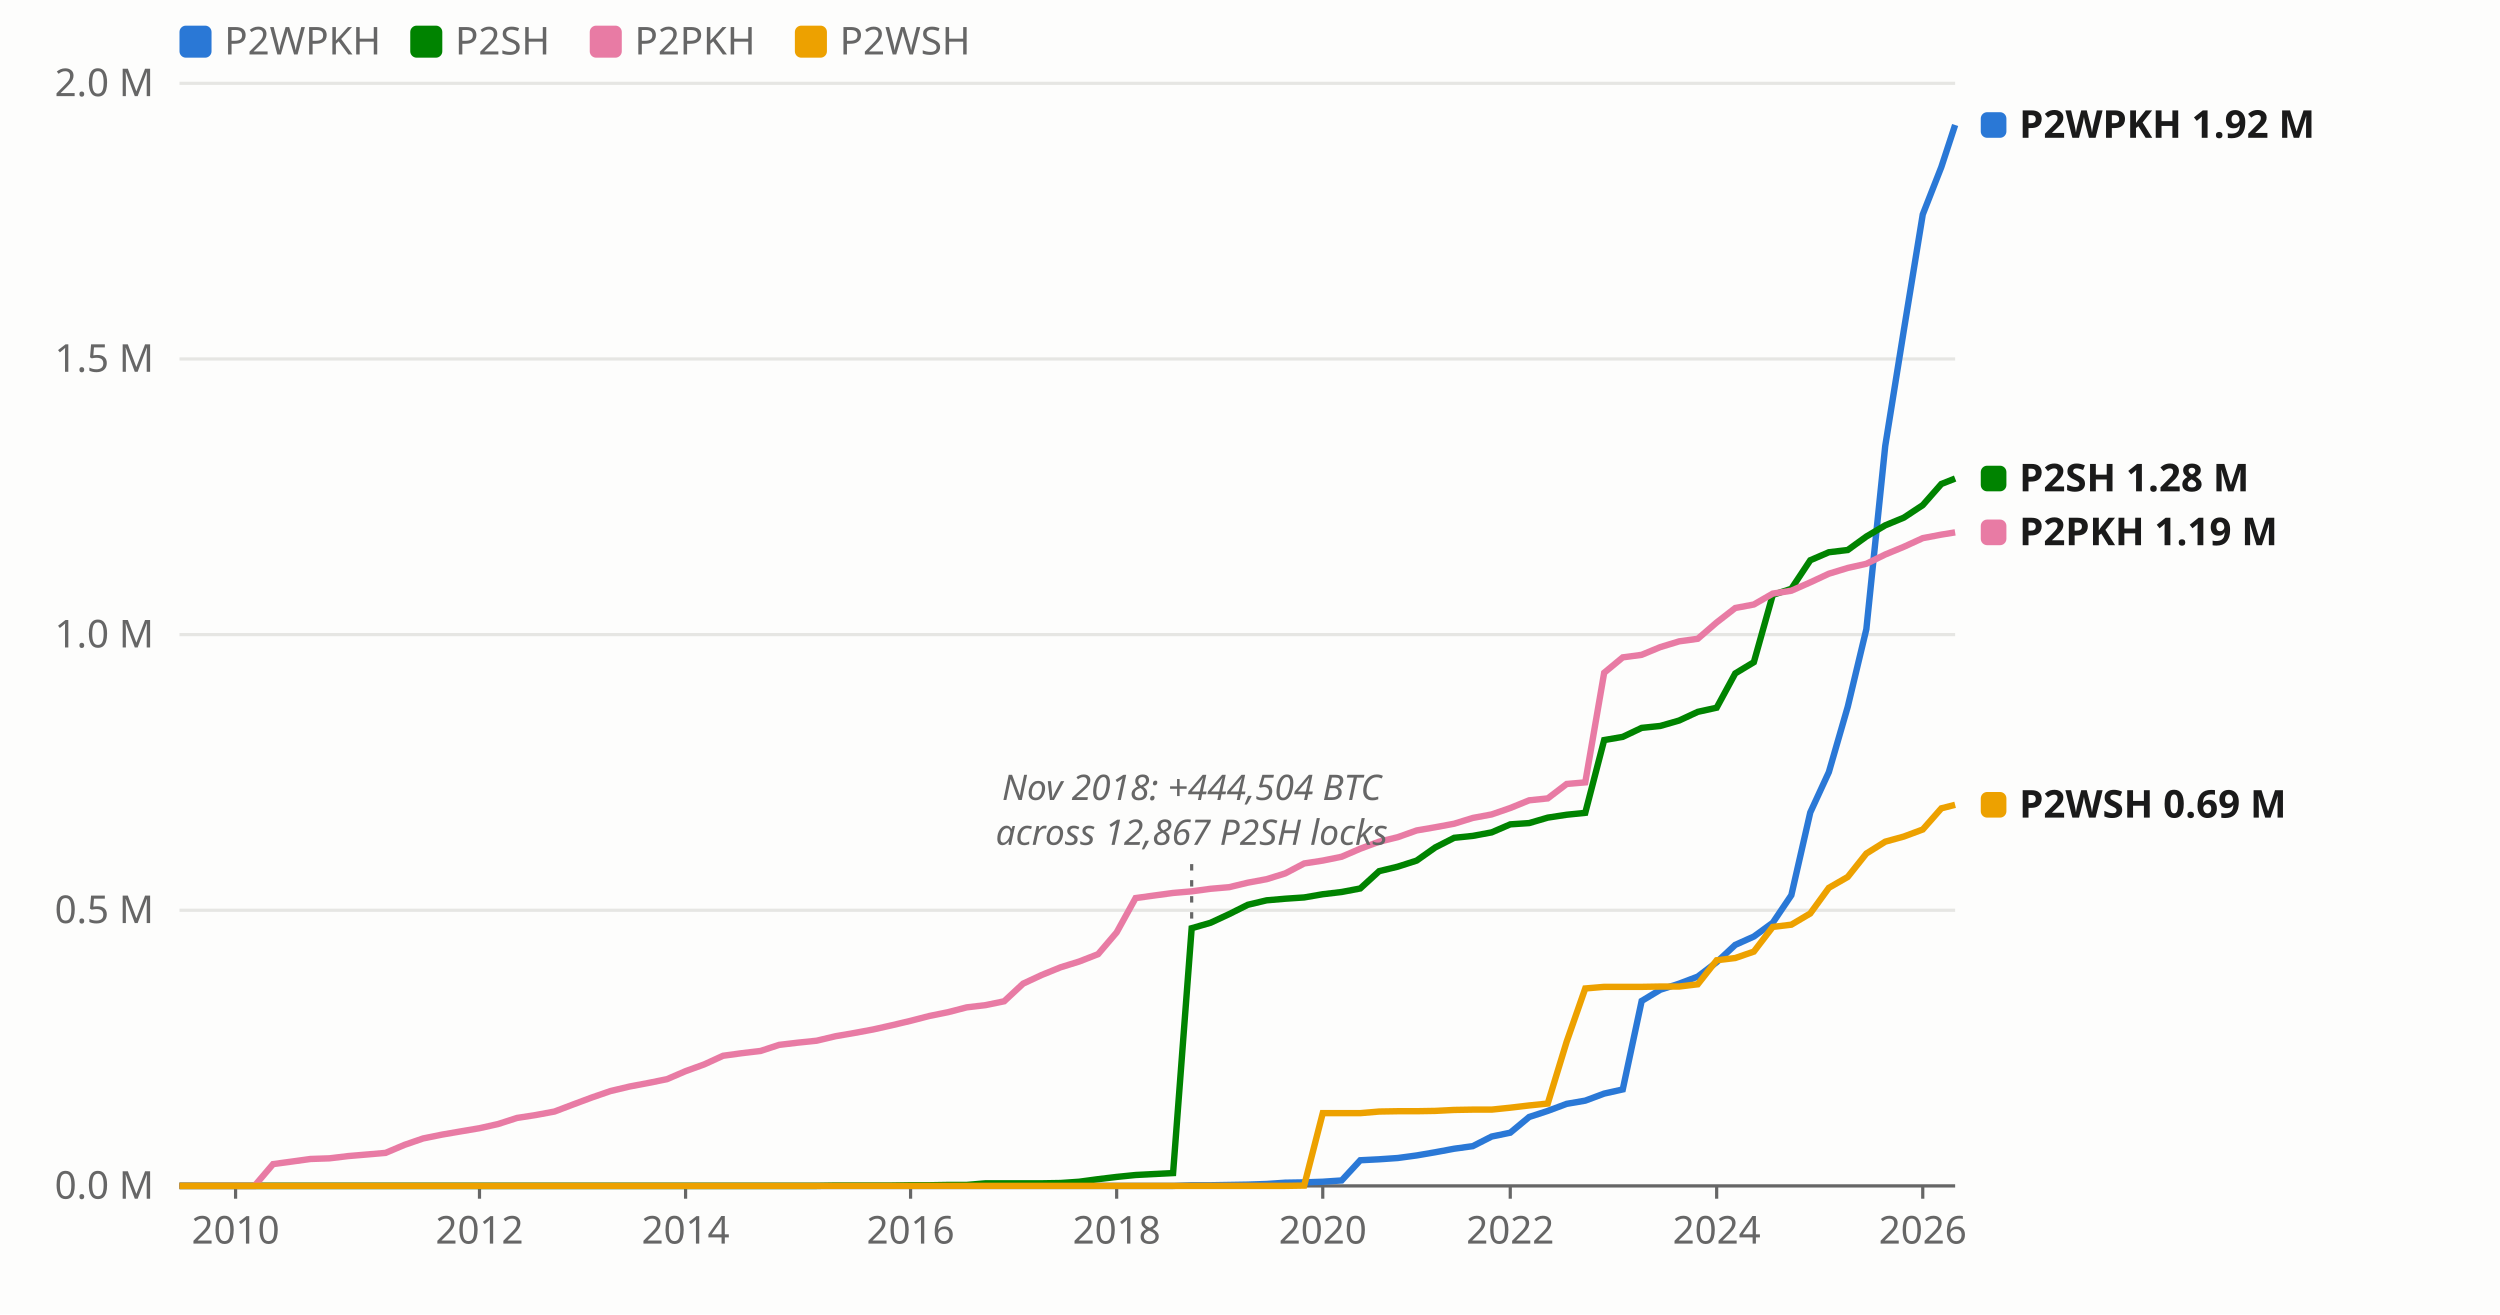
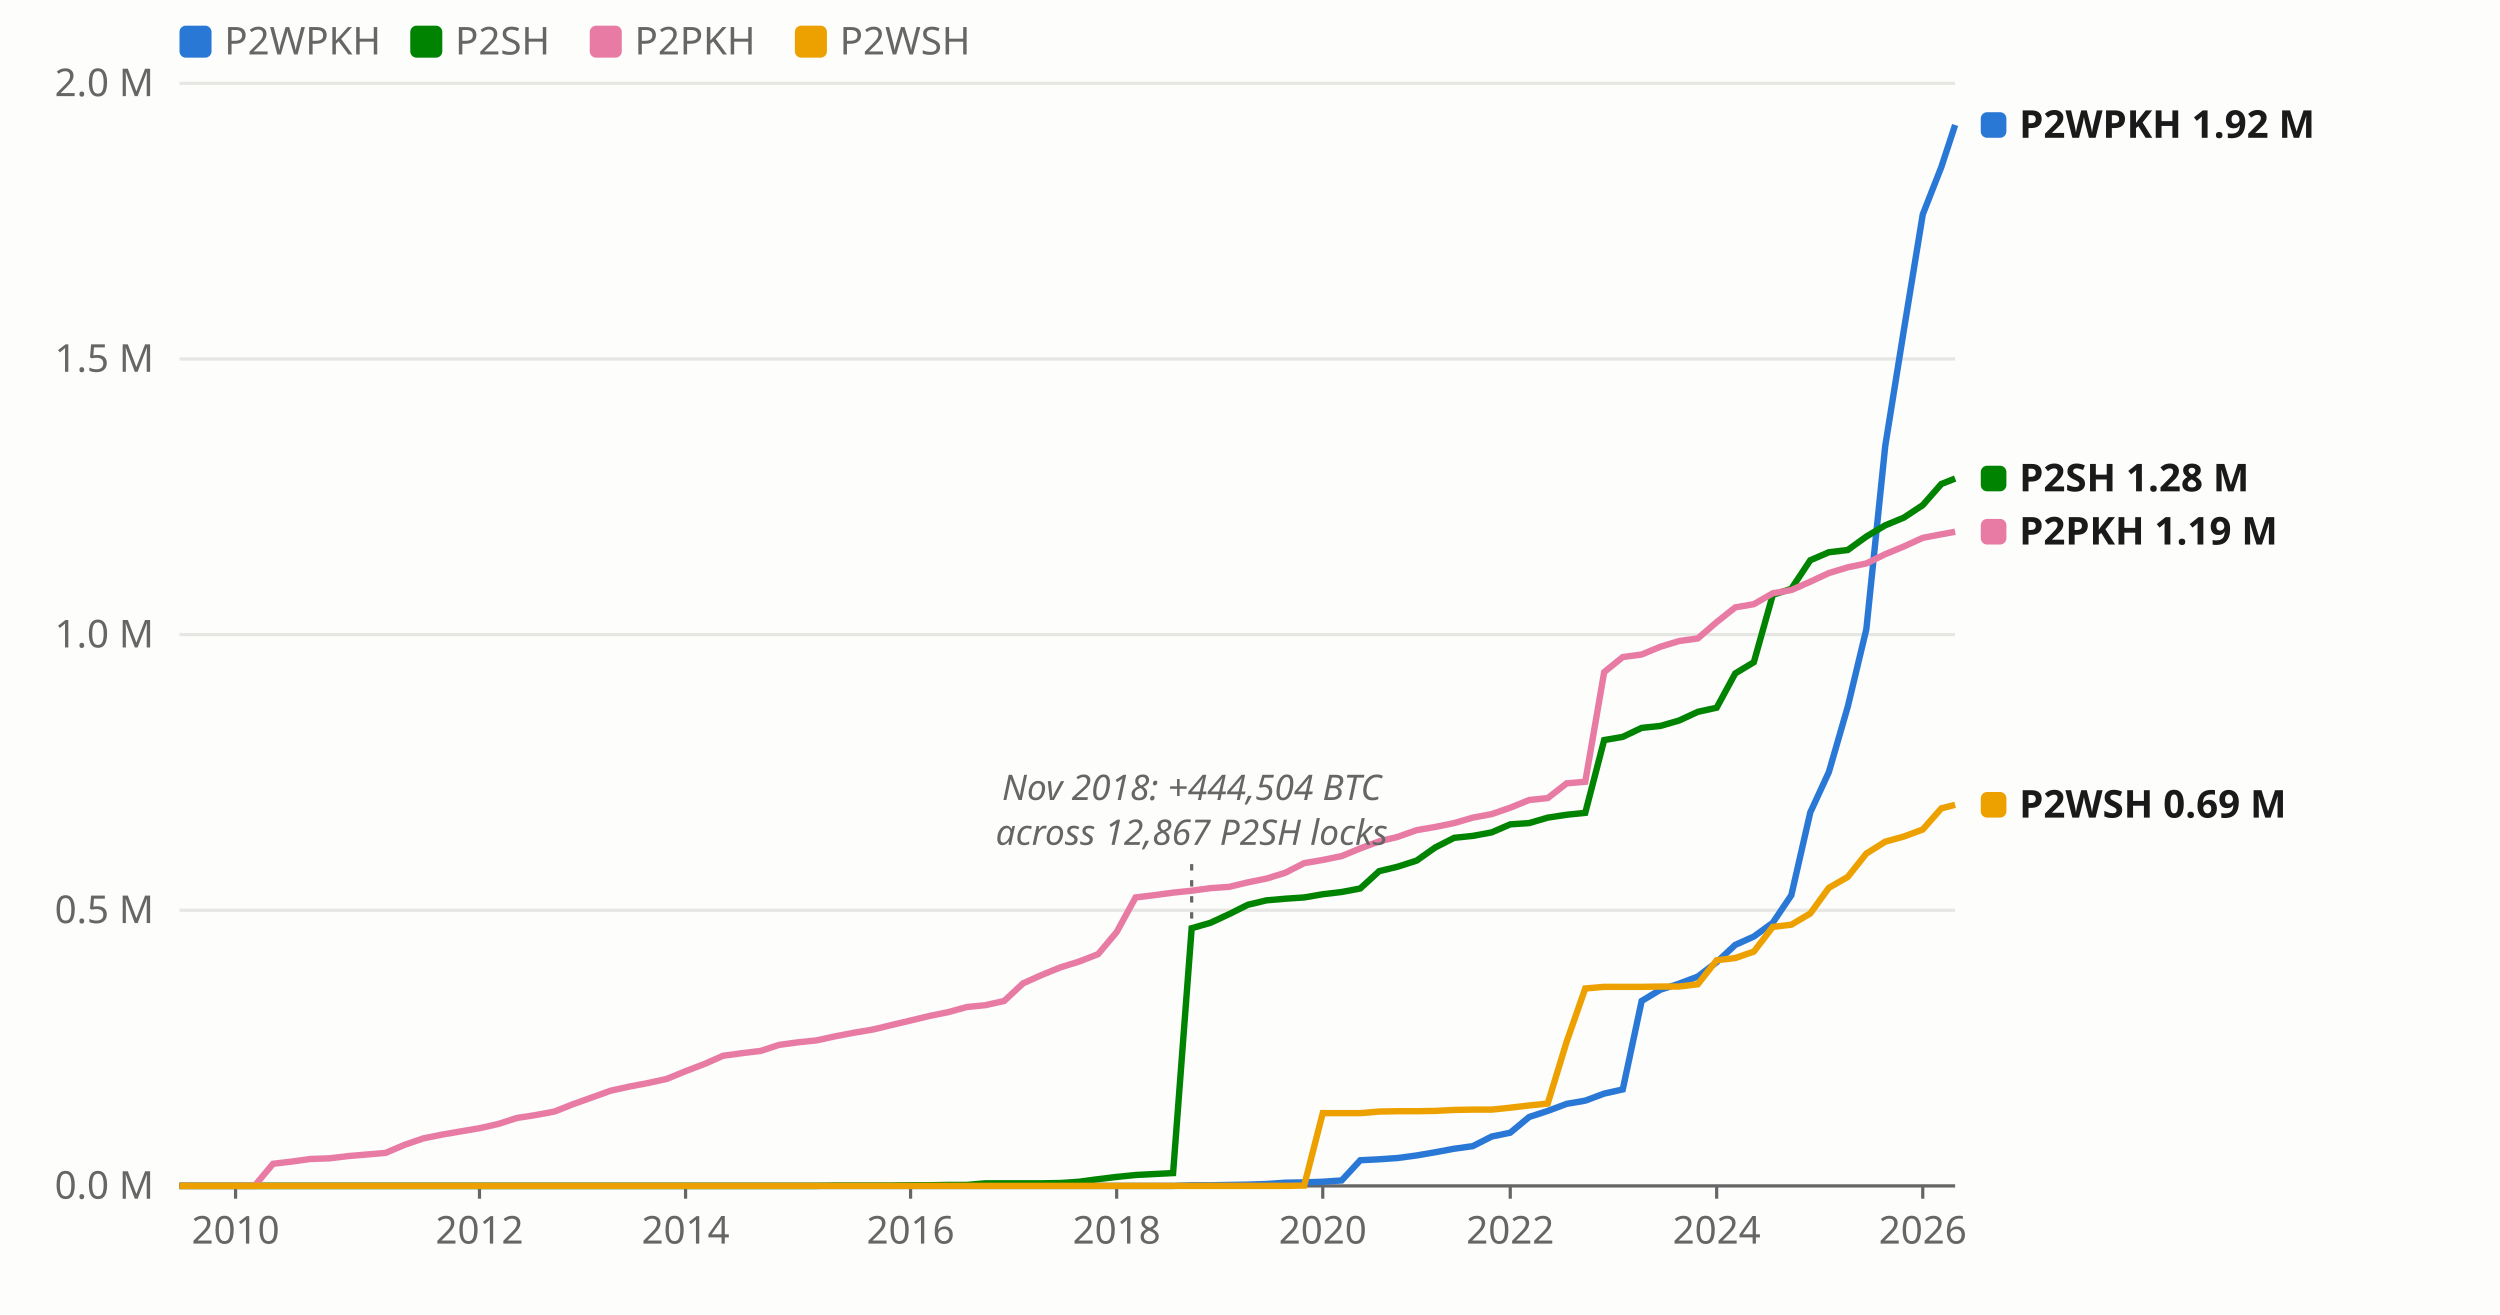
<svg xmlns="http://www.w3.org/2000/svg" viewBox="0 0 780 410" role="img" style="max-width:100%;height:auto;font-family:system-ui,sans-serif">
  <rect width="100%" height="100%" fill="#fdfdfc" />
  <line x1="56" y1="370.0" x2="610" y2="370.0" stroke="#e6e6e3" />
  <text x="48" y="374.0" text-anchor="end" fill="#666" font-size="12">0.0 M</text>
  <line x1="56" y1="284.0" x2="610" y2="284.0" stroke="#e6e6e3" />
  <text x="48" y="288.0" text-anchor="end" fill="#666" font-size="12">0.5 M</text>
  <line x1="56" y1="198.0" x2="610" y2="198.0" stroke="#e6e6e3" />
  <text x="48" y="202.0" text-anchor="end" fill="#666" font-size="12">1.0 M</text>
  <line x1="56" y1="112.0" x2="610" y2="112.0" stroke="#e6e6e3" />
  <text x="48" y="116.0" text-anchor="end" fill="#666" font-size="12">1.5 M</text>
  <line x1="56" y1="26.0" x2="610" y2="26.0" stroke="#e6e6e3" />
  <text x="48" y="30.0" text-anchor="end" fill="#666" font-size="12">2.0 M</text>
  <line x1="56" y1="370.0" x2="610" y2="370.0" stroke="#666" />
  <line x1="73.5" y1="370.0" x2="73.5" y2="374.0" stroke="#666" />
  <text x="73.5" y="388.0" text-anchor="middle" fill="#666" font-size="12">2010</text>
  <line x1="149.6" y1="370.0" x2="149.6" y2="374.0" stroke="#666" />
  <text x="149.6" y="388.0" text-anchor="middle" fill="#666" font-size="12">2012</text>
  <line x1="213.9" y1="370.0" x2="213.9" y2="374.0" stroke="#666" />
  <text x="213.9" y="388.0" text-anchor="middle" fill="#666" font-size="12">2014</text>
  <line x1="284.1" y1="370.0" x2="284.1" y2="374.0" stroke="#666" />
  <text x="284.1" y="388.0" text-anchor="middle" fill="#666" font-size="12">2016</text>
  <line x1="348.4" y1="370.0" x2="348.4" y2="374.0" stroke="#666" />
  <text x="348.4" y="388.0" text-anchor="middle" fill="#666" font-size="12">2018</text>
  <line x1="412.7" y1="370.0" x2="412.7" y2="374.0" stroke="#666" />
  <text x="412.7" y="388.0" text-anchor="middle" fill="#666" font-size="12">2020</text>
  <line x1="471.2" y1="370.0" x2="471.2" y2="374.0" stroke="#666" />
  <text x="471.2" y="388.0" text-anchor="middle" fill="#666" font-size="12">2022</text>
  <line x1="535.6" y1="370.0" x2="535.6" y2="374.0" stroke="#666" />
  <text x="535.6" y="388.0" text-anchor="middle" fill="#666" font-size="12">2024</text>
  <line x1="599.9" y1="370.0" x2="599.9" y2="374.0" stroke="#666" />
  <text x="599.9" y="388.0" text-anchor="middle" fill="#666" font-size="12">2026</text>
  <polyline points="56.0,370.0 61.8,370.0 67.7,370.0 73.5,370.0 79.4,370.0 85.2,370.0 91.1,370.0 96.9,370.0 102.8,370.0 108.6,370.0 114.5,370.0 120.3,370.0 126.2,370.0 132.0,370.0 137.9,370.0 143.7,370.0 149.6,370.0 155.4,370.0 161.3,370.0 167.1,370.0 173.0,370.0 178.8,370.0 184.7,370.0 190.5,370.0 196.4,370.0 202.2,370.0 208.1,370.0 213.9,370.0 219.7,370.0 225.6,370.0 231.4,370.0 237.3,370.0 243.1,370.0 249.0,370.0 254.8,370.0 260.7,370.0 266.5,370.0 272.4,370.0 278.2,370.0 284.1,370.0 289.9,370.0 295.8,370.0 301.6,370.0 307.5,370.0 313.3,370.0 319.2,370.0 325.0,370.0 330.9,370.0 336.7,370.0 342.6,370.0 348.4,370.0 354.3,370.0 360.1,370.0 366.0,370.0 371.8,369.8 377.7,369.8 383.5,369.7 389.3,369.6 395.2,369.4 401.0,369.0 406.9,368.9 412.7,368.7 418.6,368.3 424.4,362.0 430.3,361.7 436.1,361.3 442.0,360.5 447.8,359.5 453.7,358.4 459.5,357.6 465.4,354.6 471.2,353.4 477.1,348.5 482.9,346.6 488.8,344.4 494.6,343.4 500.5,341.2 506.3,339.9 512.2,312.3 518.0,308.8 523.9,306.9 529.7,304.7 535.6,300.2 541.4,294.8 547.2,292.2 553.1,287.9 558.9,279.3 564.8,253.5 570.6,240.9 576.5,220.5 582.3,196.3 588.2,139.1 594.0,103.0 599.9,66.9 605.7,52.1 610.0,39.0" fill="none" stroke="#2a78d6" stroke-width="2" />
  <polyline points="56.0,370.0 61.8,370.0 67.7,370.0 73.5,370.0 79.4,370.0 85.2,370.0 91.1,370.0 96.9,370.0 102.8,370.0 108.6,370.0 114.5,370.0 120.3,370.0 126.2,370.0 132.0,370.0 137.9,370.0 143.7,370.0 149.6,370.0 155.4,370.0 161.3,370.0 167.1,370.0 173.0,370.0 178.8,370.0 184.7,370.0 190.5,370.0 196.4,370.0 202.2,370.0 208.1,370.0 213.9,370.0 219.7,370.0 225.6,370.0 231.4,370.0 237.3,370.0 243.1,370.0 249.0,370.0 254.8,370.0 260.7,369.9 266.5,369.9 272.4,369.9 278.2,369.9 284.1,369.8 289.9,369.8 295.8,369.7 301.6,369.7 307.5,369.2 313.3,369.2 319.2,369.2 325.0,369.2 330.9,369.1 336.7,368.7 342.6,367.9 348.4,367.2 354.3,366.6 360.1,366.3 366.0,366.0 371.8,289.6 377.7,287.9 383.5,285.2 389.3,282.3 395.2,280.9 401.0,280.4 406.9,280.0 412.7,279.0 418.6,278.3 424.4,277.2 430.3,271.8 436.1,270.4 442.0,268.5 447.8,264.4 453.7,261.4 459.5,260.8 465.4,259.7 471.2,257.2 477.1,256.8 482.9,255.1 488.8,254.2 494.6,253.6 500.5,230.9 506.3,229.9 512.2,227.1 518.0,226.5 523.9,224.8 529.7,222.1 535.6,220.8 541.4,210.1 547.2,206.6 553.1,185.6 558.9,183.7 564.8,174.8 570.6,172.3 576.5,171.6 582.3,167.4 588.2,163.9 594.0,161.5 599.9,157.6 605.7,151.0 610.0,149.3" fill="none" stroke="#008300" stroke-width="2" />
-   <polyline points="56.0,370.0 61.8,370.0 67.7,370.0 73.5,370.0 79.4,370.0 85.2,363.2 91.1,362.4 96.9,361.6 102.8,361.4 108.6,360.7 114.5,360.2 120.3,359.7 126.2,357.2 132.0,355.2 137.9,354.0 143.7,353.0 149.6,352.0 155.4,350.7 161.3,348.8 167.1,347.9 173.0,346.8 178.8,344.6 184.7,342.4 190.5,340.4 196.4,339.0 202.2,337.9 208.1,336.7 213.9,334.2 219.7,332.1 225.6,329.4 231.4,328.6 237.3,327.9 243.1,326.0 249.0,325.3 254.8,324.7 260.7,323.3 266.5,322.3 272.4,321.2 278.2,319.9 284.1,318.5 289.9,317.0 295.8,315.8 301.6,314.3 307.5,313.6 313.3,312.4 319.2,306.9 325.0,304.2 330.9,301.8 336.7,300.0 342.6,297.7 348.4,290.9 354.3,280.2 360.1,279.4 366.0,278.6 371.8,278.1 377.7,277.3 383.5,276.8 389.3,275.4 395.2,274.3 401.0,272.5 406.9,269.4 412.7,268.5 418.6,267.3 424.4,264.8 430.3,262.6 436.1,261.2 442.0,259.1 447.8,258.1 453.7,257.0 459.5,255.2 465.4,254.1 471.2,252.1 477.1,249.7 482.9,249.1 488.8,244.6 494.6,244.1 500.5,209.9 506.3,205.1 512.2,204.3 518.0,201.9 523.9,200.1 529.7,199.3 535.6,194.2 541.4,189.7 547.2,188.6 553.1,185.2 558.9,184.3 564.8,181.7 570.6,179.0 576.5,177.2 582.3,175.9 588.2,173.0 594.0,170.6 599.9,167.9 605.7,166.8 610.0,166.1" fill="none" stroke="#e87ba4" stroke-width="2" />
+   <polyline points="56.0,370.0 61.8,370.0 67.7,370.0 73.5,370.0 79.4,370.0 85.2,363.1 91.1,362.4 96.9,361.6 102.8,361.4 108.6,360.7 114.5,360.2 120.3,359.7 126.2,357.2 132.0,355.2 137.9,354.0 143.7,353.0 149.6,352.0 155.4,350.7 161.3,348.8 167.1,347.9 173.0,346.8 178.8,344.5 184.7,342.4 190.5,340.3 196.4,339.0 202.2,337.9 208.1,336.6 213.9,334.2 219.7,332.0 225.6,329.4 231.4,328.6 237.3,327.9 243.1,326.0 249.0,325.2 254.8,324.6 260.7,323.3 266.5,322.2 272.4,321.2 278.2,319.8 284.1,318.4 289.9,317.0 295.8,315.8 301.6,314.2 307.5,313.6 313.3,312.3 319.2,306.8 325.0,304.2 330.9,301.8 336.7,300.0 342.6,297.7 348.4,290.8 354.3,280.0 360.1,279.3 366.0,278.5 371.8,277.9 377.7,277.1 383.5,276.7 389.3,275.3 395.2,274.1 401.0,272.3 406.9,269.3 412.7,268.3 418.6,267.1 424.4,264.7 430.3,262.5 436.1,261.1 442.0,259.0 447.8,258.0 453.7,256.8 459.5,255.1 465.4,254.0 471.2,252.0 477.1,249.6 482.9,249.0 488.8,244.4 494.6,243.9 500.5,209.7 506.3,205.0 512.2,204.2 518.0,201.8 523.9,200.0 529.7,199.2 535.6,194.1 541.4,189.5 547.2,188.5 553.1,185.1 558.9,184.1 564.8,181.5 570.6,178.8 576.5,177.0 582.3,175.8 588.2,172.9 594.0,170.5 599.9,167.8 605.7,166.7 610.0,165.9" fill="none" stroke="#e87ba4" stroke-width="2" />
  <polyline points="56.0,370.0 61.8,370.0 67.7,370.0 73.5,370.0 79.4,370.0 85.2,370.0 91.1,370.0 96.9,370.0 102.8,370.0 108.6,370.0 114.5,370.0 120.3,370.0 126.2,370.0 132.0,370.0 137.9,370.0 143.7,370.0 149.6,370.0 155.4,370.0 161.3,370.0 167.1,370.0 173.0,370.0 178.8,370.0 184.7,370.0 190.5,370.0 196.4,370.0 202.2,370.0 208.1,370.0 213.9,370.0 219.7,370.0 225.6,370.0 231.4,370.0 237.3,370.0 243.1,370.0 249.0,370.0 254.8,370.0 260.7,370.0 266.5,370.0 272.4,370.0 278.2,370.0 284.1,370.0 289.9,370.0 295.8,370.0 301.6,370.0 307.5,370.0 313.3,370.0 319.2,370.0 325.0,370.0 330.9,370.0 336.7,370.0 342.6,370.0 348.4,370.0 354.3,370.0 360.1,370.0 366.0,370.0 371.8,370.0 377.7,370.0 383.5,370.0 389.3,370.0 395.2,370.0 401.0,370.0 406.9,369.9 412.7,347.3 418.6,347.3 424.4,347.3 430.3,346.8 436.1,346.7 442.0,346.7 447.8,346.6 453.7,346.3 459.5,346.2 465.4,346.2 471.2,345.6 477.1,344.9 482.9,344.3 488.8,325.0 494.6,308.4 500.5,307.9 506.3,307.9 512.2,307.9 518.0,307.8 523.9,307.8 529.7,307.1 535.6,299.6 541.4,298.9 547.2,296.9 553.1,289.2 558.9,288.5 564.8,285.0 570.6,277.0 576.5,273.6 582.3,266.3 588.2,262.6 594.0,261.0 599.9,258.8 605.7,252.2 610.0,251.1" fill="none" stroke="#eda100" stroke-width="2" />
  <circle cx="56.0" cy="370.0" r="7" fill="transparent" />
  <circle cx="67.7" cy="370.0" r="7" fill="transparent" />
  <circle cx="79.4" cy="370.0" r="7" fill="transparent" />
  <circle cx="91.1" cy="370.0" r="7" fill="transparent" />
  <circle cx="102.8" cy="370.0" r="7" fill="transparent" />
  <circle cx="114.5" cy="370.0" r="7" fill="transparent" />
  <circle cx="126.2" cy="370.0" r="7" fill="transparent" />
  <circle cx="137.9" cy="370.0" r="7" fill="transparent" />
  <circle cx="149.6" cy="370.0" r="7" fill="transparent" />
  <circle cx="161.3" cy="370.0" r="7" fill="transparent" />
  <circle cx="173.0" cy="370.0" r="7" fill="transparent" />
  <circle cx="184.7" cy="370.0" r="7" fill="transparent" />
  <circle cx="196.4" cy="370.0" r="7" fill="transparent" />
  <circle cx="208.1" cy="370.0" r="7" fill="transparent" />
  <circle cx="219.7" cy="370.0" r="7" fill="transparent" />
  <circle cx="231.4" cy="370.0" r="7" fill="transparent" />
  <circle cx="243.1" cy="370.0" r="7" fill="transparent" />
  <circle cx="254.8" cy="370.0" r="7" fill="transparent" />
  <circle cx="266.5" cy="370.0" r="7" fill="transparent" />
  <circle cx="278.2" cy="370.0" r="7" fill="transparent" />
  <circle cx="289.9" cy="370.0" r="7" fill="transparent" />
  <circle cx="301.6" cy="370.0" r="7" fill="transparent" />
  <circle cx="313.3" cy="370.0" r="7" fill="transparent" />
  <circle cx="325.0" cy="370.0" r="7" fill="transparent" />
  <circle cx="336.7" cy="370.0" r="7" fill="transparent" />
  <circle cx="348.4" cy="370.0" r="7" fill="transparent" />
  <circle cx="360.1" cy="370.0" r="7" fill="transparent" />
  <circle cx="371.8" cy="369.8" r="7" fill="transparent" />
  <circle cx="383.5" cy="369.7" r="7" fill="transparent" />
  <circle cx="395.2" cy="369.4" r="7" fill="transparent" />
  <circle cx="406.9" cy="368.9" r="7" fill="transparent" />
  <circle cx="418.6" cy="368.3" r="7" fill="transparent" />
  <circle cx="430.3" cy="361.7" r="7" fill="transparent" />
  <circle cx="442.0" cy="360.5" r="7" fill="transparent" />
  <circle cx="453.7" cy="358.4" r="7" fill="transparent" />
  <circle cx="465.4" cy="354.6" r="7" fill="transparent" />
  <circle cx="477.1" cy="348.5" r="7" fill="transparent" />
  <circle cx="488.8" cy="344.4" r="7" fill="transparent" />
  <circle cx="500.5" cy="341.2" r="7" fill="transparent" />
  <circle cx="512.2" cy="312.3" r="7" fill="transparent" />
  <circle cx="523.9" cy="306.9" r="7" fill="transparent" />
  <circle cx="535.6" cy="300.2" r="7" fill="transparent" />
  <circle cx="547.2" cy="292.2" r="7" fill="transparent" />
  <circle cx="558.9" cy="279.3" r="7" fill="transparent" />
  <circle cx="570.6" cy="240.9" r="7" fill="transparent" />
  <circle cx="582.3" cy="196.3" r="7" fill="transparent" />
  <circle cx="594.0" cy="103.0" r="7" fill="transparent" />
  <circle cx="605.7" cy="52.1" r="7" fill="transparent" />
  <circle cx="56.0" cy="370.0" r="7" fill="transparent" />
  <circle cx="67.7" cy="370.0" r="7" fill="transparent" />
  <circle cx="79.4" cy="370.0" r="7" fill="transparent" />
  <circle cx="91.1" cy="370.0" r="7" fill="transparent" />
  <circle cx="102.8" cy="370.0" r="7" fill="transparent" />
  <circle cx="114.5" cy="370.0" r="7" fill="transparent" />
  <circle cx="126.2" cy="370.0" r="7" fill="transparent" />
  <circle cx="137.9" cy="370.0" r="7" fill="transparent" />
  <circle cx="149.6" cy="370.0" r="7" fill="transparent" />
  <circle cx="161.3" cy="370.0" r="7" fill="transparent" />
  <circle cx="173.0" cy="370.0" r="7" fill="transparent" />
  <circle cx="184.7" cy="370.0" r="7" fill="transparent" />
  <circle cx="196.4" cy="370.0" r="7" fill="transparent" />
  <circle cx="208.1" cy="370.0" r="7" fill="transparent" />
  <circle cx="219.7" cy="370.0" r="7" fill="transparent" />
  <circle cx="231.4" cy="370.0" r="7" fill="transparent" />
  <circle cx="243.1" cy="370.0" r="7" fill="transparent" />
  <circle cx="254.8" cy="370.0" r="7" fill="transparent" />
  <circle cx="266.5" cy="369.9" r="7" fill="transparent" />
  <circle cx="278.2" cy="369.9" r="7" fill="transparent" />
  <circle cx="289.9" cy="369.8" r="7" fill="transparent" />
  <circle cx="301.6" cy="369.7" r="7" fill="transparent" />
  <circle cx="313.3" cy="369.2" r="7" fill="transparent" />
  <circle cx="325.0" cy="369.2" r="7" fill="transparent" />
  <circle cx="336.7" cy="368.7" r="7" fill="transparent" />
  <circle cx="348.4" cy="367.2" r="7" fill="transparent" />
  <circle cx="360.1" cy="366.3" r="7" fill="transparent" />
  <circle cx="371.8" cy="289.6" r="7" fill="transparent" />
  <circle cx="383.5" cy="285.2" r="7" fill="transparent" />
  <circle cx="395.2" cy="280.9" r="7" fill="transparent" />
  <circle cx="406.9" cy="280.0" r="7" fill="transparent" />
  <circle cx="418.6" cy="278.3" r="7" fill="transparent" />
  <circle cx="430.3" cy="271.8" r="7" fill="transparent" />
  <circle cx="442.0" cy="268.5" r="7" fill="transparent" />
  <circle cx="453.7" cy="261.4" r="7" fill="transparent" />
  <circle cx="465.4" cy="259.7" r="7" fill="transparent" />
  <circle cx="477.1" cy="256.8" r="7" fill="transparent" />
  <circle cx="488.8" cy="254.2" r="7" fill="transparent" />
  <circle cx="500.5" cy="230.9" r="7" fill="transparent" />
  <circle cx="512.2" cy="227.1" r="7" fill="transparent" />
  <circle cx="523.9" cy="224.8" r="7" fill="transparent" />
  <circle cx="535.6" cy="220.8" r="7" fill="transparent" />
  <circle cx="547.2" cy="206.6" r="7" fill="transparent" />
  <circle cx="558.9" cy="183.7" r="7" fill="transparent" />
  <circle cx="570.6" cy="172.3" r="7" fill="transparent" />
  <circle cx="582.3" cy="167.4" r="7" fill="transparent" />
  <circle cx="594.0" cy="161.5" r="7" fill="transparent" />
  <circle cx="605.7" cy="151.0" r="7" fill="transparent" />
  <circle cx="56.0" cy="370.0" r="7" fill="transparent" />
  <circle cx="67.7" cy="370.0" r="7" fill="transparent" />
  <circle cx="79.4" cy="370.0" r="7" fill="transparent" />
  <circle cx="91.1" cy="362.4" r="7" fill="transparent" />
  <circle cx="102.8" cy="361.4" r="7" fill="transparent" />
  <circle cx="114.5" cy="360.2" r="7" fill="transparent" />
  <circle cx="126.2" cy="357.2" r="7" fill="transparent" />
  <circle cx="137.9" cy="354.0" r="7" fill="transparent" />
  <circle cx="149.6" cy="352.0" r="7" fill="transparent" />
  <circle cx="161.3" cy="348.8" r="7" fill="transparent" />
  <circle cx="173.0" cy="346.8" r="7" fill="transparent" />
  <circle cx="184.7" cy="342.4" r="7" fill="transparent" />
  <circle cx="196.4" cy="339.0" r="7" fill="transparent" />
-   <circle cx="208.1" cy="336.7" r="7" fill="transparent" />
-   <circle cx="219.7" cy="332.1" r="7" fill="transparent" />
+   <circle cx="208.1" cy="336.6" r="7" fill="transparent" />
+   <circle cx="219.7" cy="332.0" r="7" fill="transparent" />
  <circle cx="231.4" cy="328.6" r="7" fill="transparent" />
  <circle cx="243.1" cy="326.0" r="7" fill="transparent" />
-   <circle cx="254.8" cy="324.7" r="7" fill="transparent" />
-   <circle cx="266.5" cy="322.3" r="7" fill="transparent" />
-   <circle cx="278.2" cy="319.9" r="7" fill="transparent" />
+   <circle cx="254.8" cy="324.6" r="7" fill="transparent" />
+   <circle cx="266.5" cy="322.2" r="7" fill="transparent" />
+   <circle cx="278.2" cy="319.8" r="7" fill="transparent" />
  <circle cx="289.9" cy="317.0" r="7" fill="transparent" />
-   <circle cx="301.6" cy="314.3" r="7" fill="transparent" />
-   <circle cx="313.3" cy="312.4" r="7" fill="transparent" />
+   <circle cx="301.6" cy="314.2" r="7" fill="transparent" />
+   <circle cx="313.3" cy="312.3" r="7" fill="transparent" />
  <circle cx="325.0" cy="304.2" r="7" fill="transparent" />
  <circle cx="336.7" cy="300.0" r="7" fill="transparent" />
-   <circle cx="348.4" cy="290.9" r="7" fill="transparent" />
-   <circle cx="360.1" cy="279.4" r="7" fill="transparent" />
-   <circle cx="371.8" cy="278.1" r="7" fill="transparent" />
-   <circle cx="383.5" cy="276.8" r="7" fill="transparent" />
-   <circle cx="395.2" cy="274.3" r="7" fill="transparent" />
-   <circle cx="406.9" cy="269.4" r="7" fill="transparent" />
-   <circle cx="418.6" cy="267.3" r="7" fill="transparent" />
-   <circle cx="430.3" cy="262.6" r="7" fill="transparent" />
-   <circle cx="442.0" cy="259.1" r="7" fill="transparent" />
-   <circle cx="453.7" cy="257.0" r="7" fill="transparent" />
-   <circle cx="465.4" cy="254.1" r="7" fill="transparent" />
-   <circle cx="477.1" cy="249.7" r="7" fill="transparent" />
-   <circle cx="488.8" cy="244.6" r="7" fill="transparent" />
-   <circle cx="500.5" cy="209.9" r="7" fill="transparent" />
-   <circle cx="512.2" cy="204.3" r="7" fill="transparent" />
-   <circle cx="523.9" cy="200.1" r="7" fill="transparent" />
-   <circle cx="535.6" cy="194.2" r="7" fill="transparent" />
-   <circle cx="547.2" cy="188.6" r="7" fill="transparent" />
-   <circle cx="558.9" cy="184.3" r="7" fill="transparent" />
-   <circle cx="570.6" cy="179.0" r="7" fill="transparent" />
-   <circle cx="582.3" cy="175.9" r="7" fill="transparent" />
-   <circle cx="594.0" cy="170.6" r="7" fill="transparent" />
-   <circle cx="605.7" cy="166.8" r="7" fill="transparent" />
+   <circle cx="348.4" cy="290.8" r="7" fill="transparent" />
+   <circle cx="360.1" cy="279.3" r="7" fill="transparent" />
+   <circle cx="371.8" cy="277.9" r="7" fill="transparent" />
+   <circle cx="383.5" cy="276.7" r="7" fill="transparent" />
+   <circle cx="395.2" cy="274.1" r="7" fill="transparent" />
+   <circle cx="406.9" cy="269.3" r="7" fill="transparent" />
+   <circle cx="418.6" cy="267.1" r="7" fill="transparent" />
+   <circle cx="430.3" cy="262.5" r="7" fill="transparent" />
+   <circle cx="442.0" cy="259.0" r="7" fill="transparent" />
+   <circle cx="453.7" cy="256.8" r="7" fill="transparent" />
+   <circle cx="465.4" cy="254.0" r="7" fill="transparent" />
+   <circle cx="477.1" cy="249.6" r="7" fill="transparent" />
+   <circle cx="488.8" cy="244.4" r="7" fill="transparent" />
+   <circle cx="500.5" cy="209.7" r="7" fill="transparent" />
+   <circle cx="512.2" cy="204.2" r="7" fill="transparent" />
+   <circle cx="523.9" cy="200.0" r="7" fill="transparent" />
+   <circle cx="535.6" cy="194.1" r="7" fill="transparent" />
+   <circle cx="547.2" cy="188.5" r="7" fill="transparent" />
+   <circle cx="558.9" cy="184.1" r="7" fill="transparent" />
+   <circle cx="570.6" cy="178.8" r="7" fill="transparent" />
+   <circle cx="582.3" cy="175.8" r="7" fill="transparent" />
+   <circle cx="594.0" cy="170.5" r="7" fill="transparent" />
+   <circle cx="605.7" cy="166.7" r="7" fill="transparent" />
  <circle cx="56.0" cy="370.0" r="7" fill="transparent" />
  <circle cx="67.7" cy="370.0" r="7" fill="transparent" />
  <circle cx="79.4" cy="370.0" r="7" fill="transparent" />
  <circle cx="91.1" cy="370.0" r="7" fill="transparent" />
  <circle cx="102.8" cy="370.0" r="7" fill="transparent" />
  <circle cx="114.5" cy="370.0" r="7" fill="transparent" />
  <circle cx="126.2" cy="370.0" r="7" fill="transparent" />
  <circle cx="137.9" cy="370.0" r="7" fill="transparent" />
  <circle cx="149.6" cy="370.0" r="7" fill="transparent" />
  <circle cx="161.3" cy="370.0" r="7" fill="transparent" />
  <circle cx="173.0" cy="370.0" r="7" fill="transparent" />
  <circle cx="184.7" cy="370.0" r="7" fill="transparent" />
  <circle cx="196.4" cy="370.0" r="7" fill="transparent" />
  <circle cx="208.1" cy="370.0" r="7" fill="transparent" />
  <circle cx="219.7" cy="370.0" r="7" fill="transparent" />
  <circle cx="231.4" cy="370.0" r="7" fill="transparent" />
  <circle cx="243.1" cy="370.0" r="7" fill="transparent" />
  <circle cx="254.8" cy="370.0" r="7" fill="transparent" />
  <circle cx="266.5" cy="370.0" r="7" fill="transparent" />
  <circle cx="278.2" cy="370.0" r="7" fill="transparent" />
  <circle cx="289.9" cy="370.0" r="7" fill="transparent" />
  <circle cx="301.6" cy="370.0" r="7" fill="transparent" />
  <circle cx="313.3" cy="370.0" r="7" fill="transparent" />
  <circle cx="325.0" cy="370.0" r="7" fill="transparent" />
  <circle cx="336.7" cy="370.0" r="7" fill="transparent" />
  <circle cx="348.4" cy="370.0" r="7" fill="transparent" />
  <circle cx="360.1" cy="370.0" r="7" fill="transparent" />
  <circle cx="371.8" cy="370.0" r="7" fill="transparent" />
  <circle cx="383.5" cy="370.0" r="7" fill="transparent" />
  <circle cx="395.2" cy="370.0" r="7" fill="transparent" />
  <circle cx="406.9" cy="369.9" r="7" fill="transparent" />
  <circle cx="418.6" cy="347.3" r="7" fill="transparent" />
  <circle cx="430.3" cy="346.8" r="7" fill="transparent" />
  <circle cx="442.0" cy="346.7" r="7" fill="transparent" />
  <circle cx="453.7" cy="346.3" r="7" fill="transparent" />
  <circle cx="465.4" cy="346.2" r="7" fill="transparent" />
  <circle cx="477.1" cy="344.9" r="7" fill="transparent" />
  <circle cx="488.8" cy="325.0" r="7" fill="transparent" />
  <circle cx="500.5" cy="307.9" r="7" fill="transparent" />
  <circle cx="512.2" cy="307.9" r="7" fill="transparent" />
  <circle cx="523.9" cy="307.8" r="7" fill="transparent" />
  <circle cx="535.6" cy="299.6" r="7" fill="transparent" />
  <circle cx="547.2" cy="296.9" r="7" fill="transparent" />
  <circle cx="558.9" cy="288.5" r="7" fill="transparent" />
  <circle cx="570.6" cy="277.0" r="7" fill="transparent" />
  <circle cx="582.3" cy="266.3" r="7" fill="transparent" />
  <circle cx="594.0" cy="261.0" r="7" fill="transparent" />
  <circle cx="605.7" cy="252.2" r="7" fill="transparent" />
  <rect x="618" y="35.0" width="8" height="8" rx="2" fill="#2a78d6" />
  <text x="630" y="43.0" text-anchor="start" fill="#1a1a1a" font-size="12" font-weight="600">P2WPKH 1.92 M</text>
  <rect x="618" y="145.3" width="8" height="8" rx="2" fill="#008300" />
  <text x="630" y="153.3" text-anchor="start" fill="#1a1a1a" font-size="12" font-weight="600">P2SH 1.28 M</text>
-   <rect x="618" y="162.1" width="8" height="8" rx="2" fill="#e87ba4" />
-   <text x="630" y="170.1" text-anchor="start" fill="#1a1a1a" font-size="12" font-weight="600">P2PKH 1.19 M</text>
+   <rect x="618" y="161.9" width="8" height="8" rx="2" fill="#e87ba4" />
+   <text x="630" y="169.9" text-anchor="start" fill="#1a1a1a" font-size="12" font-weight="600">P2PKH 1.19 M</text>
  <rect x="618" y="247.1" width="8" height="8" rx="2" fill="#eda100" />
  <text x="630" y="255.1" text-anchor="start" fill="#1a1a1a" font-size="12" font-weight="600">P2WSH 0.69 M</text>
  <rect x="56" y="8" width="10" height="10" rx="2" fill="#2a78d6" />
  <text x="70" y="17" text-anchor="start" fill="#666" font-size="12">P2WPKH</text>
  <rect x="128" y="8" width="10" height="10" rx="2" fill="#008300" />
  <text x="142" y="17" text-anchor="start" fill="#666" font-size="12">P2SH</text>
  <rect x="184" y="8" width="10" height="10" rx="2" fill="#e87ba4" />
  <text x="198" y="17" text-anchor="start" fill="#666" font-size="12">P2PKH</text>
  <rect x="248" y="8" width="10" height="10" rx="2" fill="#eda100" />
  <text x="262" y="17" text-anchor="start" fill="#666" font-size="12">P2WSH</text>
  <line x1="371.8" y1="269.6" x2="371.8" y2="289.6" stroke="#666" stroke-dasharray="2 3" />
  <text x="371.8" y="249.6" text-anchor="middle" fill="#666" font-size="11" font-style="italic">Nov 2018: +444,504 BTC</text>
  <text x="371.8" y="263.6" text-anchor="middle" fill="#666" font-size="11" font-style="italic">across 12,867 P2SH locks</text>
</svg>
